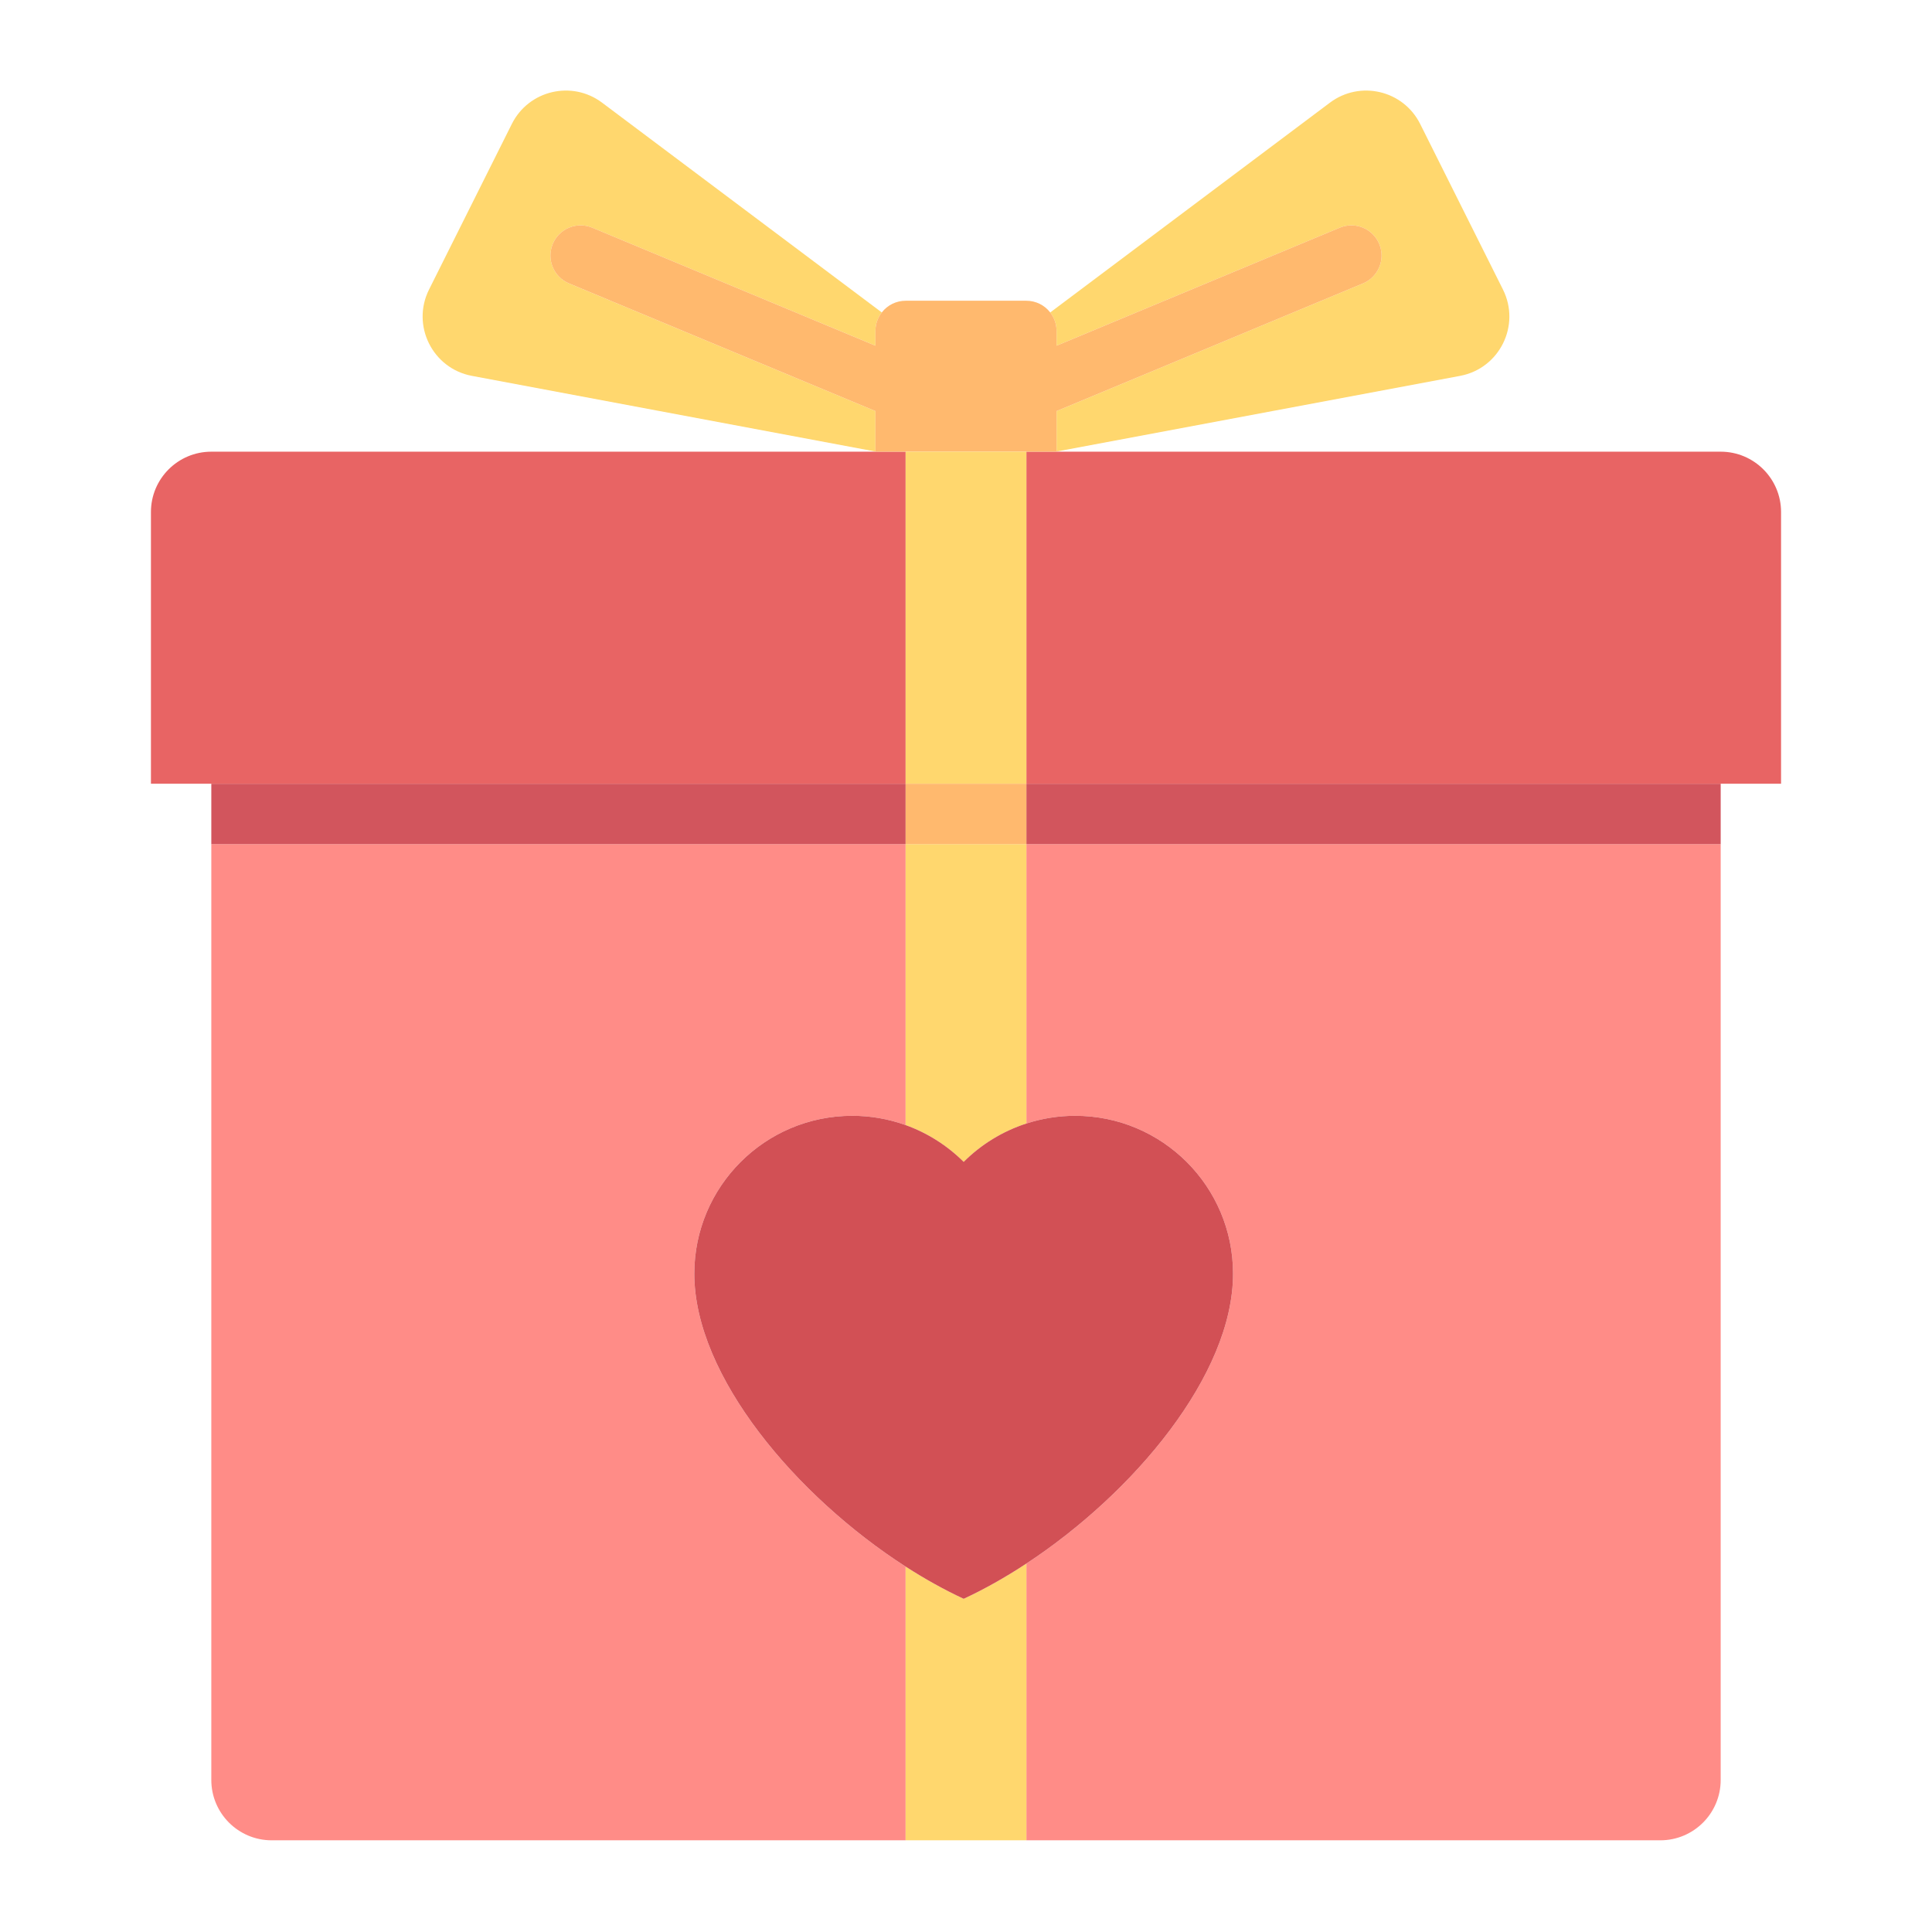
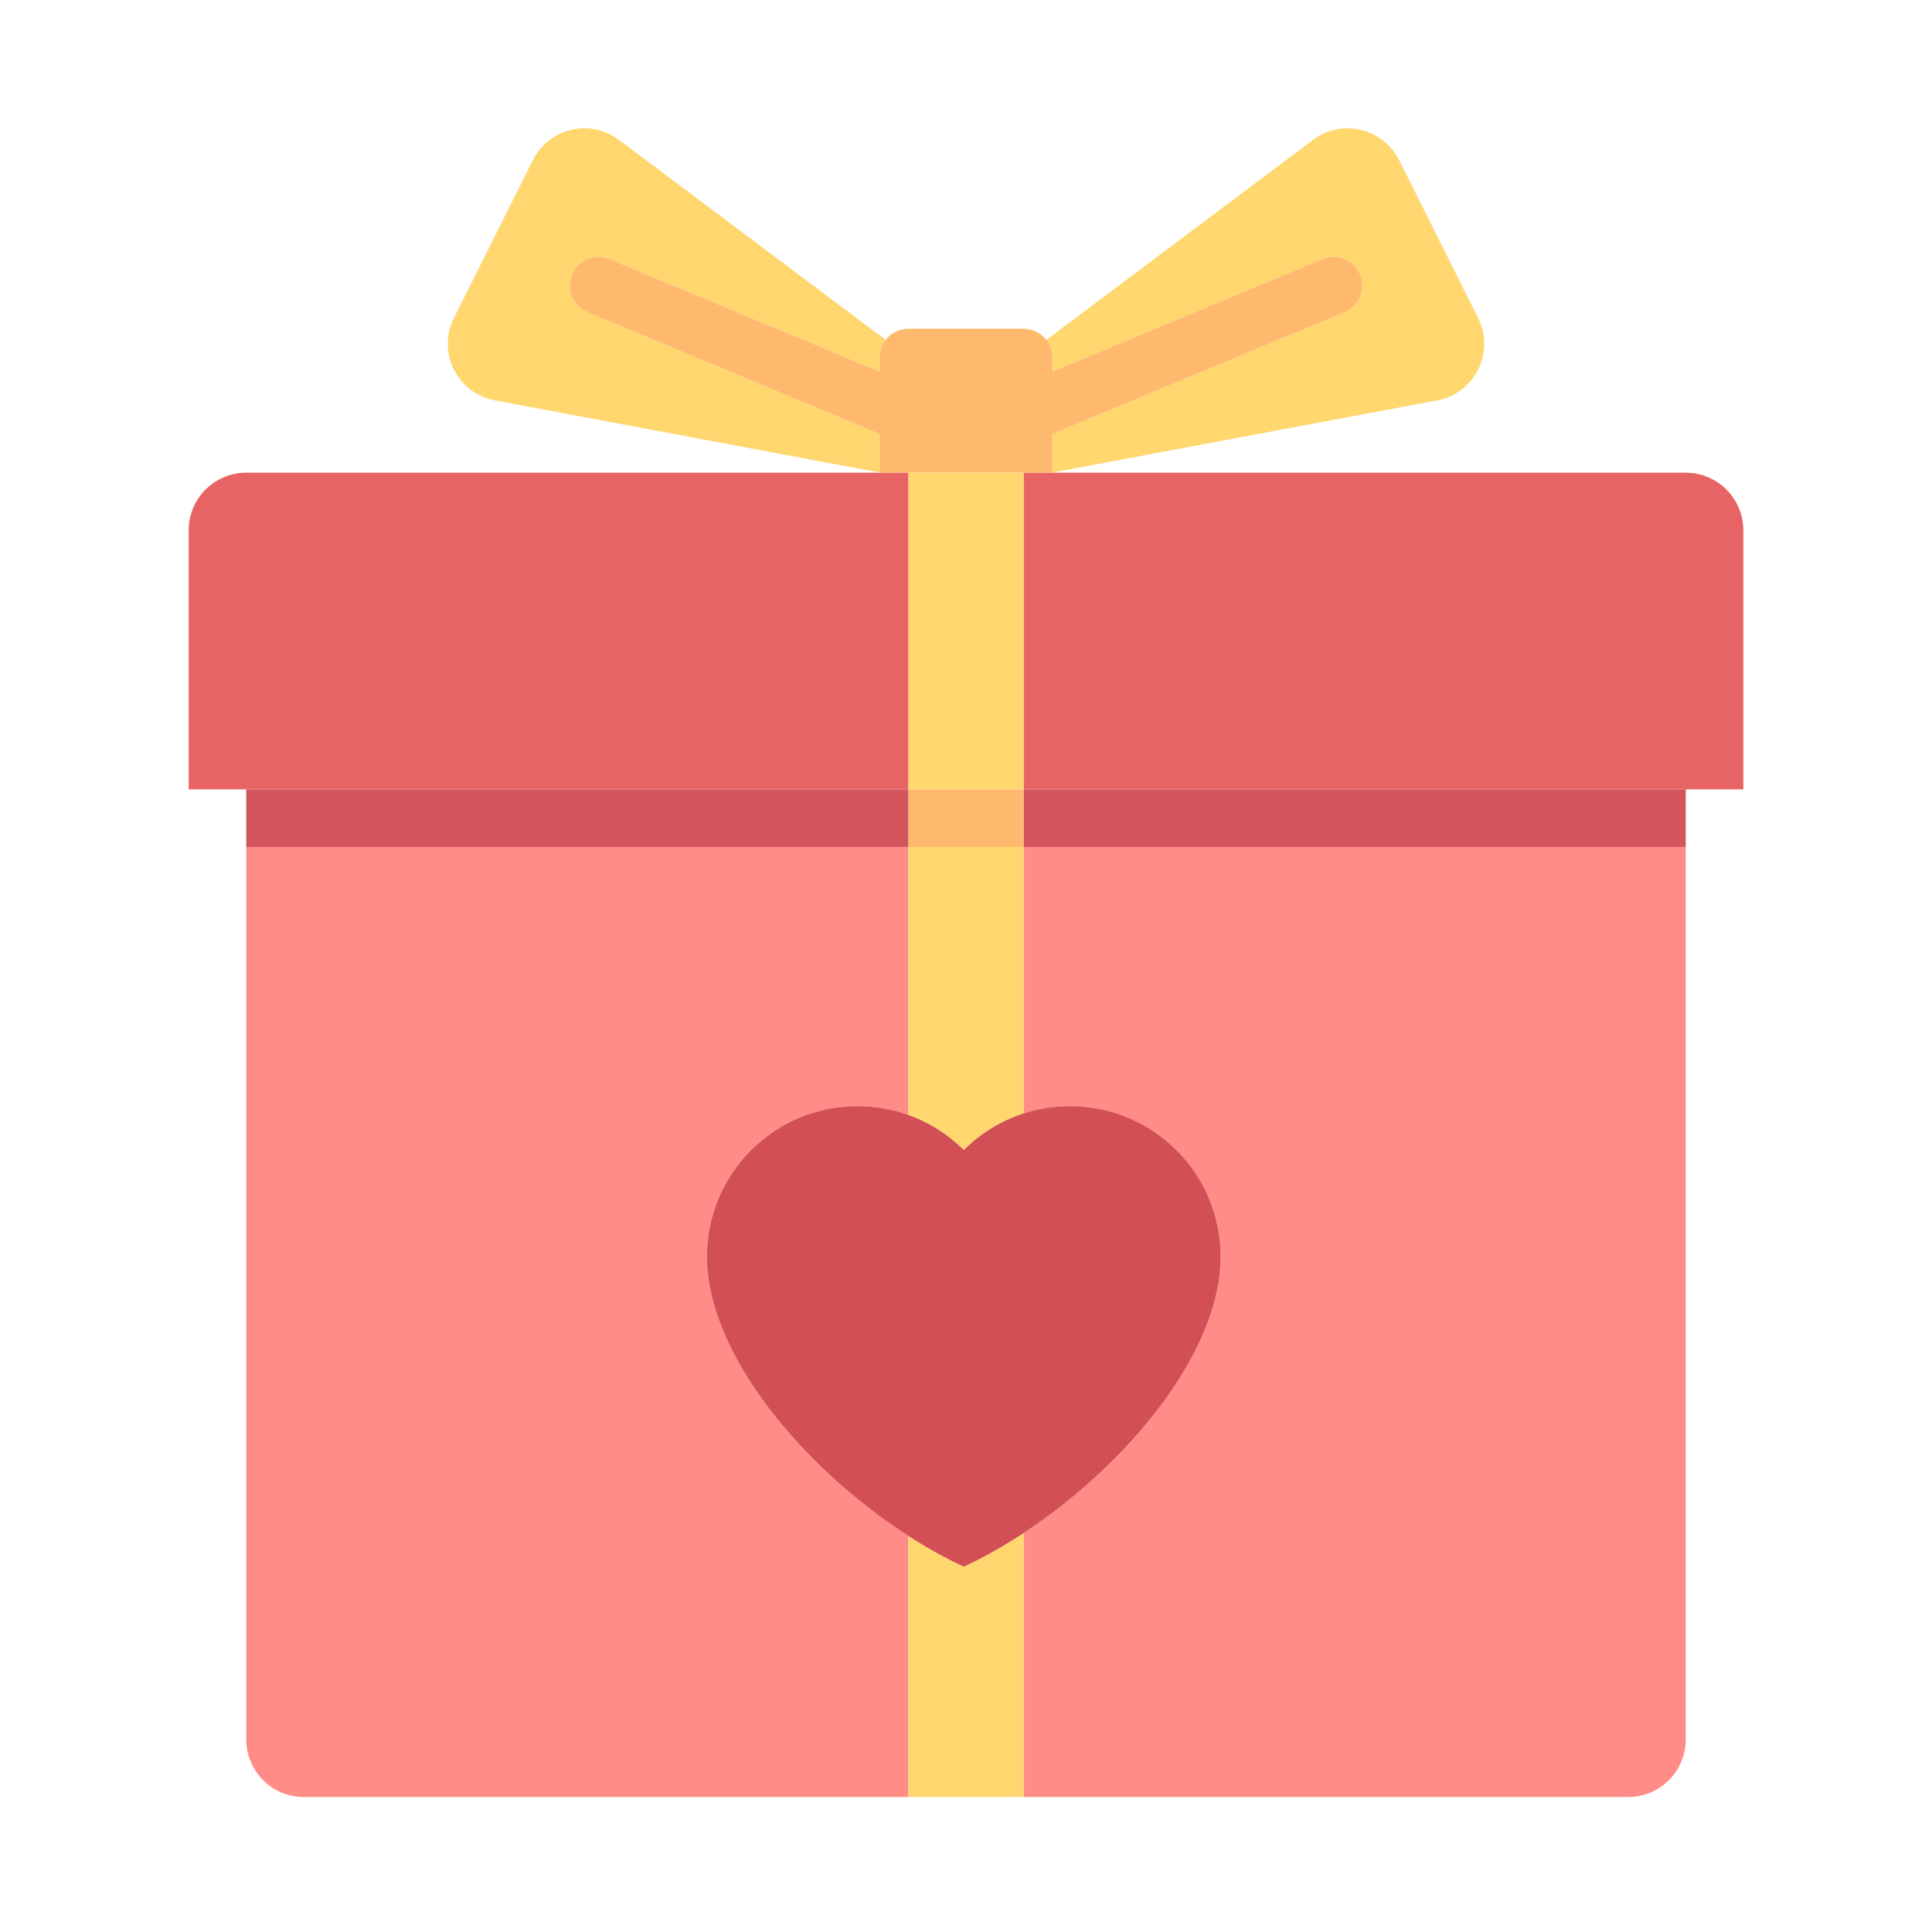
- <svg xmlns="http://www.w3.org/2000/svg" width="512" height="512" fill="none" viewBox="0 0 512 512">
-   <path fill="#FFD76E" d="m280 91.613 75.051-31.271a7.992 7.992 0 0 1 10.461 4.305 7.999 7.999 0 0 1-4.305 10.46L280 108.944v10.717l106.938-20.05c10.448-1.96 16.116-13.374 11.362-22.881l-21.94-43.88c-4.464-8.928-15.925-11.634-23.911-5.645l-74.133 55.599A7.953 7.953 0 0 1 280 87.7v3.912Z" />
-   <path fill="#FF8C87" d="M184 337.547c0-23.111 18.735-41.846 41.846-41.846 4.969 0 9.733.871 14.154 2.461v-74.461H56v248c0 8.837 7.163 16 16 16h168v-72.537c-28.905-18.59-56-50.431-56-77.617ZM272 297.746a41.76 41.76 0 0 1 12.923-2.045c23.111 0 41.846 18.735 41.846 41.846 0 26.8-26.331 58.123-54.769 76.816v73.338h168c8.837 0 16-7.163 16-16v-248H272v74.045Z" />
-   <path fill="#D2555D" d="M456 207.701H272v16h184v-16ZM240 207.701H56v16h184v-16Z" />
-   <path fill="#E86464" d="M456 119.701H272v88h200v-72c0-8.837-7.163-16-16-16ZM240 119.701H56c-8.837 0-16 7.164-16 16v72h200v-88Z" />
-   <path fill="#FFD76E" d="M150.793 75.107a7.999 7.999 0 0 1-4.305-10.461 7.991 7.991 0 0 1 10.461-4.305L232 91.61V87.7c0-1.847.632-3.543 1.684-4.898l-74.132-55.598c-7.986-5.99-19.447-3.284-23.911 5.645l-21.94 43.88c-4.754 9.508.914 20.922 11.362 22.88L232 119.662v-10.718l-81.207-33.836Z" />
-   <path fill="#FFB96E" d="M240 119.701h40v-10.758l81.207-33.836a7.999 7.999 0 0 0 4.305-10.461 7.993 7.993 0 0 0-10.461-4.305L280 91.613V87.7a7.958 7.958 0 0 0-1.684-4.898A7.978 7.978 0 0 0 272 79.7h-32a7.98 7.98 0 0 0-6.316 3.102A7.953 7.953 0 0 0 232 87.7v3.912L156.95 60.34a7.99 7.99 0 0 0-10.461 4.305 7.999 7.999 0 0 0 4.305 10.46l81.207 33.837V119.7H240v.001Z" />
-   <path fill="#FFD76E" d="M272 119.701h-32v88h32v-88ZM240 298.161a41.874 41.874 0 0 1 15.385 9.749A41.846 41.846 0 0 1 272 297.745V223.7h-32v74.461ZM255.385 423.701c-5.092-2.361-10.266-5.245-15.385-8.537v72.537h32v-73.338c-5.518 3.628-11.115 6.787-16.615 9.338Z" />
-   <path fill="#FFB96E" d="M272 207.701h-32v16h32v-16Z" />
-   <path fill="#D25055" d="M240 298.161a41.738 41.738 0 0 0-14.154-2.461c-23.111 0-41.846 18.735-41.846 41.846 0 27.186 27.095 59.027 56 77.617 5.119 3.292 10.293 6.176 15.385 8.537 5.5-2.55 11.097-5.71 16.615-9.338 28.439-18.693 54.769-50.017 54.769-76.816 0-23.111-18.735-41.846-41.846-41.846A41.76 41.76 0 0 0 272 297.745a41.846 41.846 0 0 0-16.615 10.165A41.891 41.891 0 0 0 240 298.161Z" />
+ <svg xmlns="http://www.w3.org/2000/svg" width="256" height="256" viewBox="0 0 256 256" fill="none">
+   <path d="M139.444 49.241L175.233 34.33C175.695 34.136 176.191 34.036 176.692 34.035C177.193 34.034 177.689 34.131 178.152 34.322C178.616 34.512 179.037 34.792 179.392 35.146C179.747 35.5 180.029 35.92 180.221 36.383C180.61 37.316 180.612 38.366 180.227 39.302C179.842 40.237 179.102 40.981 178.168 41.37L139.444 57.506V62.616L190.438 53.055C195.42 52.12 198.123 46.678 195.856 42.144L185.394 21.22C183.265 16.963 177.8 15.672 173.992 18.528L138.641 45.041C139.162 45.708 139.445 46.529 139.444 47.375V49.241Z" fill="#FFD76E" />
+   <path d="M93.667 166.515C93.667 155.495 102.6 146.561 113.621 146.561C115.99 146.561 118.262 146.976 120.37 147.735V112.228H32.63V230.487C32.63 234.701 36.045 238.117 40.259 238.117H120.37V203.527C106.587 194.663 93.667 179.479 93.667 166.515ZM135.63 147.536C137.62 146.889 139.699 146.56 141.792 146.561C152.813 146.561 161.746 155.495 161.746 166.515C161.746 179.295 149.19 194.231 135.63 203.145V238.117H215.741C219.955 238.117 223.37 234.701 223.37 230.487V112.228H135.63V147.536Z" fill="#FF8C87" />
+   <path d="M223.37 104.598H135.63V112.228H223.37V104.598ZM120.37 104.598H32.63V112.228H120.37V104.598Z" fill="#D2555D" />
+   <path d="M223.37 62.635H135.63V104.598H231V70.265C231 66.051 227.584 62.635 223.37 62.635ZM120.37 62.635H32.63C28.416 62.635 25 66.051 25 70.265V104.598H120.37V62.635Z" fill="#E86464" />
+   <path d="M77.832 41.37C76.898 40.981 76.157 40.237 75.772 39.301C75.387 38.366 75.39 37.316 75.779 36.382C75.971 35.919 76.253 35.499 76.608 35.145C76.963 34.792 77.384 34.512 77.847 34.321C78.311 34.13 78.807 34.033 79.308 34.034C79.809 34.036 80.305 34.136 80.767 34.329L116.556 49.24V47.375C116.556 46.495 116.857 45.686 117.359 45.04L82.009 18.528C78.201 15.671 72.735 16.962 70.607 21.22L60.145 42.144C57.877 46.678 60.58 52.12 65.562 53.054L116.556 62.617V57.506L77.832 41.37Z" fill="#FFD76E" />
+   <path d="M120.37 62.635H139.444V57.505L178.168 41.37C179.102 40.981 179.843 40.237 180.228 39.301C180.613 38.366 180.61 37.316 180.221 36.382C180.029 35.919 179.747 35.499 179.392 35.146C179.037 34.792 178.616 34.512 178.152 34.321C177.689 34.131 177.193 34.033 176.692 34.035C176.191 34.036 175.695 34.136 175.233 34.329L139.444 49.241V47.375C139.445 46.529 139.162 45.707 138.641 45.04C138.286 44.579 137.83 44.207 137.307 43.95C136.785 43.694 136.211 43.56 135.63 43.561H120.37C119.789 43.56 119.215 43.694 118.693 43.95C118.171 44.207 117.714 44.579 117.359 45.04C116.838 45.707 116.555 46.529 116.556 47.375V49.241L80.768 34.329C80.306 34.135 79.81 34.035 79.309 34.034C78.808 34.032 78.311 34.13 77.848 34.32C77.385 34.511 76.963 34.791 76.608 35.145C76.253 35.499 75.972 35.919 75.779 36.382C75.39 37.315 75.388 38.365 75.773 39.301C76.158 40.236 76.899 40.98 77.832 41.369L116.556 57.505V62.635L120.37 62.635Z" fill="#FFB96E" />
+   <path d="M135.63 62.635H120.37V104.598H135.63V62.635ZM120.37 147.734C123.127 148.727 125.632 150.314 127.707 152.383C129.93 150.166 132.644 148.506 135.63 147.536V112.227H120.37V147.734ZM127.707 207.598C125.279 206.472 122.811 205.097 120.37 203.527V238.117H135.63V203.145C132.998 204.875 130.329 206.382 127.707 207.598Z" fill="#FFD76E" />
+   <path d="M135.63 104.598H120.37V112.228H135.63V104.598Z" fill="#FFB96E" />
+   <path d="M120.37 147.734C118.205 146.956 115.922 146.559 113.621 146.561C102.6 146.561 93.667 155.494 93.667 166.515C93.667 179.479 106.587 194.662 120.37 203.527C122.811 205.097 125.279 206.472 127.707 207.598C130.329 206.382 132.998 204.875 135.63 203.145C149.191 194.231 161.746 179.294 161.746 166.515C161.746 155.494 152.812 146.561 141.792 146.561C139.699 146.56 137.62 146.889 135.63 147.536C132.644 148.506 129.93 150.166 127.707 152.383C125.632 150.314 123.127 148.727 120.37 147.734Z" fill="#D25055" />
</svg>
